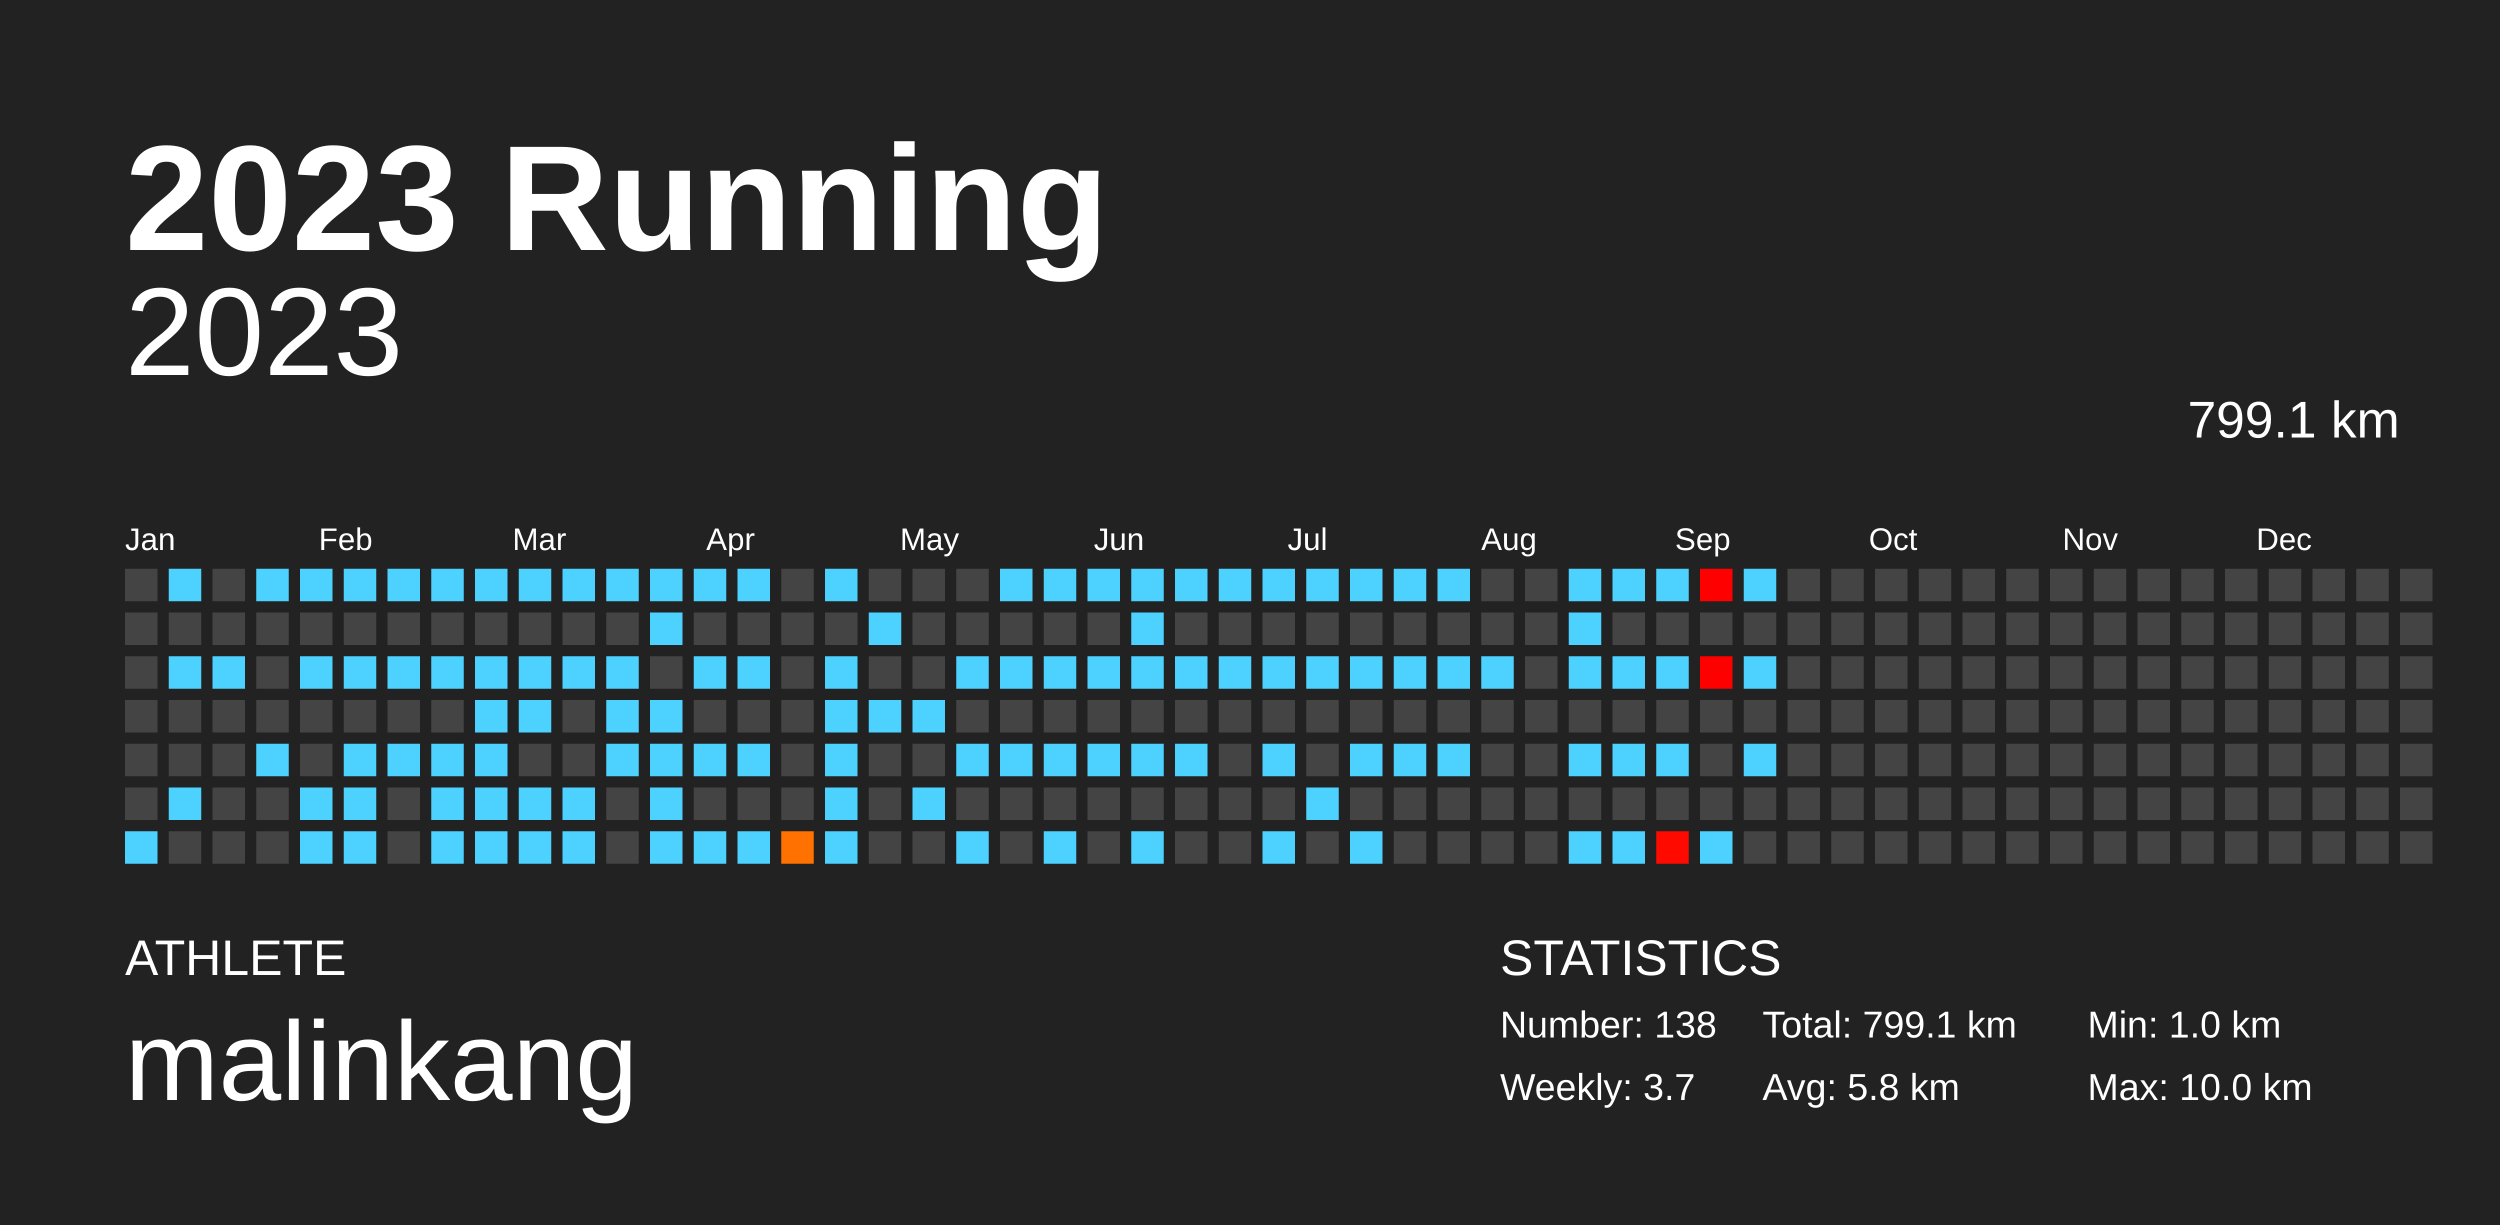
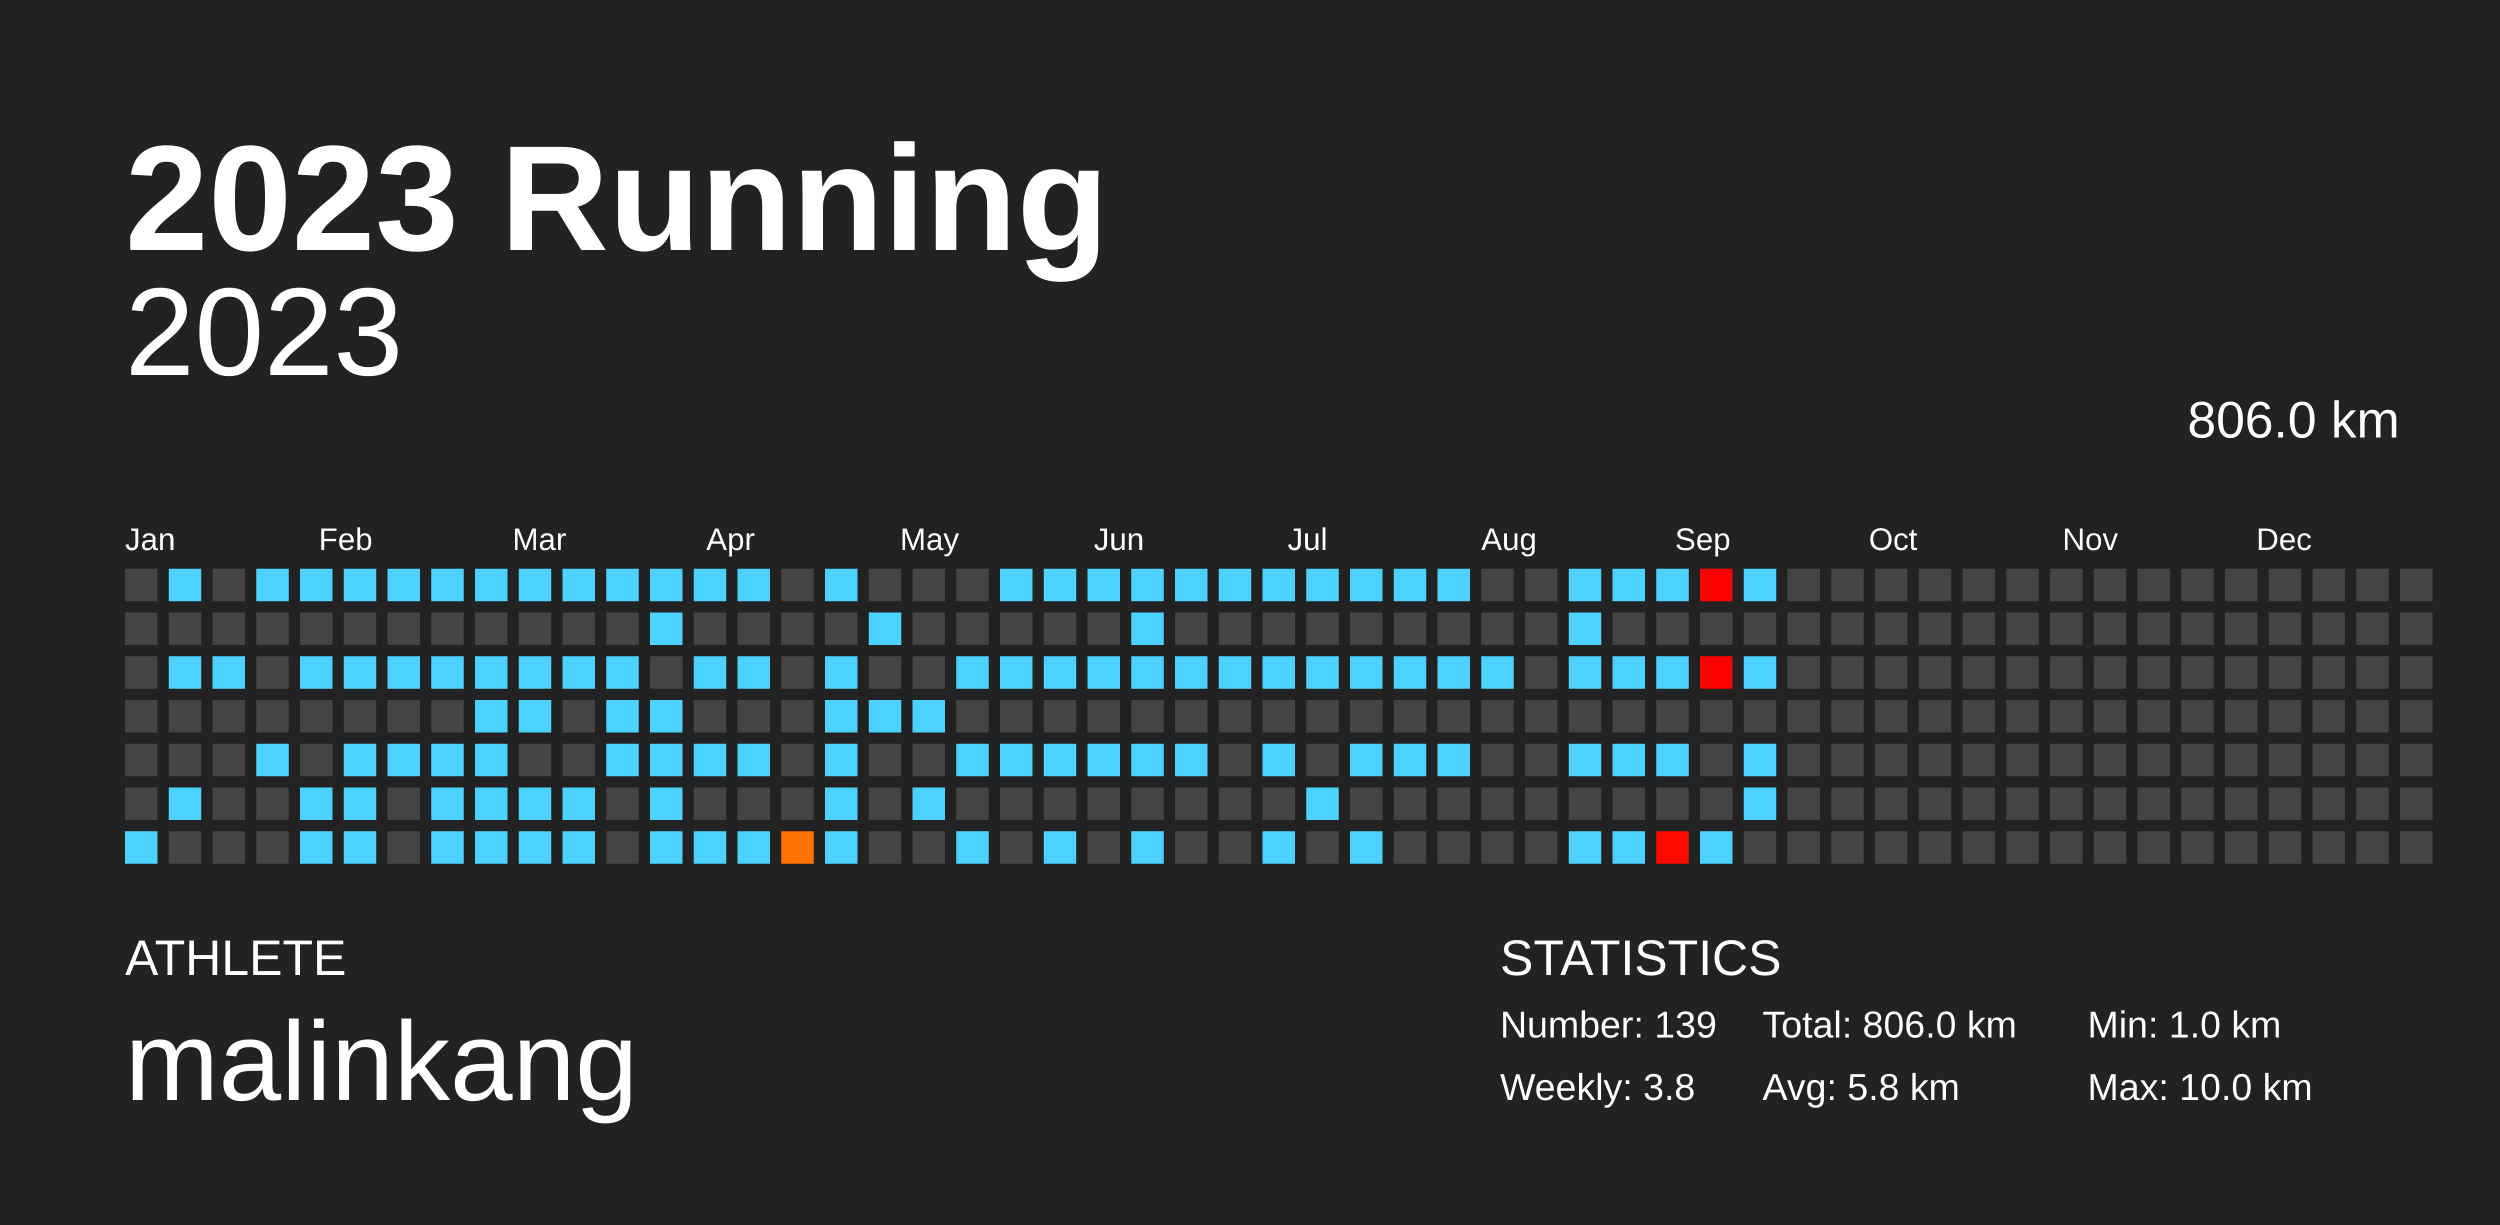
<svg xmlns="http://www.w3.org/2000/svg" baseProfile="full" height="98mm" version="1.1" viewBox="0,0,200,98" width="200mm">
  <defs />
  <rect fill="#222222" height="98" width="200" x="0" y="0" />
  <text fill="#FFFFFF" style="font-size:12px; font-family:Arial; font-weight:bold;" x="10" y="20">2023 Running</text>
  <text fill="#FFFFFF" style="font-size:4px; font-family:Arial" x="10" y="78">ATHLETE</text>
  <text fill="#FFFFFF" style="font-size:9px; font-family:Arial" x="10" y="88">malinkang</text>
  <text fill="#FFFFFF" style="font-size:4px; font-family:Arial" x="120" y="78">STATISTICS</text>
-   <text fill="#FFFFFF" style="font-size:3px; font-family:Arial" x="120" y="83">Number: 138</text>
-   <text fill="#FFFFFF" style="font-size:3px; font-family:Arial" x="120" y="88">Weekly: 3.7</text>
-   <text fill="#FFFFFF" style="font-size:3px; font-family:Arial" x="141" y="83">Total: 799.1 km</text>
+   <text fill="#FFFFFF" style="font-size:3px; font-family:Arial" x="120" y="83">Number: 139</text>
+   <text fill="#FFFFFF" style="font-size:3px; font-family:Arial" x="120" y="88">Weekly: 3.8</text>
+   <text fill="#FFFFFF" style="font-size:3px; font-family:Arial" x="141" y="83">Total: 806.0 km</text>
  <text fill="#FFFFFF" style="font-size:3px; font-family:Arial" x="141" y="88">Avg: 5.8 km</text>
  <text fill="#FFFFFF" style="font-size:3px; font-family:Arial" x="167" y="83">Min: 1.0 km</text>
  <text fill="#FFFFFF" style="font-size:3px; font-family:Arial" x="167" y="88">Max: 10.0 km</text>
  <text alignment-baseline="hanging" fill="#FFFFFF" style="font-size:10.0px; font-family:Arial;" x="10" y="30">2023</text>
-   <text alignment-baseline="hanging" fill="#FFFFFF" style="font-size:4.125px; font-family:Arial;" x="175" y="35">799.1 km</text>
+   <text alignment-baseline="hanging" fill="#FFFFFF" style="font-size:4.125px; font-family:Arial;" x="175" y="35">806.0 km</text>
  <text fill="#FFFFFF" style="font-size:2.5px; font-family:Arial" x="10.0" y="44">Jan</text>
  <text fill="#FFFFFF" style="font-size:2.5px; font-family:Arial" x="25.5" y="44">Feb</text>
  <text fill="#FFFFFF" style="font-size:2.5px; font-family:Arial" x="41.0" y="44">Mar</text>
  <text fill="#FFFFFF" style="font-size:2.5px; font-family:Arial" x="56.5" y="44">Apr</text>
  <text fill="#FFFFFF" style="font-size:2.5px; font-family:Arial" x="72.0" y="44">May</text>
  <text fill="#FFFFFF" style="font-size:2.5px; font-family:Arial" x="87.5" y="44">Jun</text>
  <text fill="#FFFFFF" style="font-size:2.5px; font-family:Arial" x="103.0" y="44">Jul</text>
  <text fill="#FFFFFF" style="font-size:2.5px; font-family:Arial" x="118.5" y="44">Aug</text>
  <text fill="#FFFFFF" style="font-size:2.5px; font-family:Arial" x="134.0" y="44">Sep</text>
  <text fill="#FFFFFF" style="font-size:2.5px; font-family:Arial" x="149.5" y="44">Oct</text>
  <text fill="#FFFFFF" style="font-size:2.5px; font-family:Arial" x="165.0" y="44">Nov</text>
  <text fill="#FFFFFF" style="font-size:2.5px; font-family:Arial" x="180.5" y="44">Dec</text>
  <rect fill="#444444" height="2.6" width="2.6" x="10.0" y="45.5" />
  <rect fill="#444444" height="2.6" width="2.6" x="10.0" y="49.0" />
  <rect fill="#444444" height="2.6" width="2.6" x="10.0" y="52.5" />
  <rect fill="#444444" height="2.6" width="2.6" x="10.0" y="56.0" />
  <rect fill="#444444" height="2.6" width="2.6" x="10.0" y="59.5" />
  <rect fill="#444444" height="2.6" width="2.6" x="10.0" y="63.0" />
  <rect fill="#4dd2ff" height="2.6" width="2.6" x="10.0" y="66.5" />
  <rect fill="#4dd2ff" height="2.6" width="2.6" x="13.5" y="45.5" />
  <rect fill="#444444" height="2.6" width="2.6" x="13.5" y="49.0" />
  <rect fill="#4dd2ff" height="2.6" width="2.6" x="13.5" y="52.5" />
  <rect fill="#444444" height="2.6" width="2.6" x="13.5" y="56.0" />
  <rect fill="#444444" height="2.6" width="2.6" x="13.5" y="59.5" />
  <rect fill="#4dd2ff" height="2.6" width="2.6" x="13.5" y="63.0" />
  <rect fill="#444444" height="2.6" width="2.6" x="13.5" y="66.5" />
  <rect fill="#444444" height="2.6" width="2.6" x="17.0" y="45.5" />
  <rect fill="#444444" height="2.6" width="2.6" x="17.0" y="49.0" />
  <rect fill="#4dd2ff" height="2.6" width="2.6" x="17.0" y="52.5" />
  <rect fill="#444444" height="2.6" width="2.6" x="17.0" y="56.0" />
  <rect fill="#444444" height="2.6" width="2.6" x="17.0" y="59.5" />
  <rect fill="#444444" height="2.6" width="2.6" x="17.0" y="63.0" />
  <rect fill="#444444" height="2.6" width="2.6" x="17.0" y="66.5" />
  <rect fill="#4dd2ff" height="2.6" width="2.6" x="20.5" y="45.5" />
  <rect fill="#444444" height="2.6" width="2.6" x="20.5" y="49.0" />
  <rect fill="#444444" height="2.6" width="2.6" x="20.5" y="52.5" />
  <rect fill="#444444" height="2.6" width="2.6" x="20.5" y="56.0" />
  <rect fill="#4dd2ff" height="2.6" width="2.6" x="20.5" y="59.5" />
  <rect fill="#444444" height="2.6" width="2.6" x="20.5" y="63.0" />
  <rect fill="#444444" height="2.6" width="2.6" x="20.5" y="66.5" />
  <rect fill="#4dd2ff" height="2.6" width="2.6" x="24.0" y="45.5" />
  <rect fill="#444444" height="2.6" width="2.6" x="24.0" y="49.0" />
  <rect fill="#4dd2ff" height="2.6" width="2.6" x="24.0" y="52.5" />
  <rect fill="#444444" height="2.6" width="2.6" x="24.0" y="56.0" />
  <rect fill="#444444" height="2.6" width="2.6" x="24.0" y="59.5" />
  <rect fill="#4dd2ff" height="2.6" width="2.6" x="24.0" y="63.0" />
  <rect fill="#4dd2ff" height="2.6" width="2.6" x="24.0" y="66.5" />
  <rect fill="#4dd2ff" height="2.6" width="2.6" x="27.5" y="45.5" />
  <rect fill="#444444" height="2.6" width="2.6" x="27.5" y="49.0" />
  <rect fill="#4dd2ff" height="2.6" width="2.6" x="27.5" y="52.5" />
  <rect fill="#444444" height="2.6" width="2.6" x="27.5" y="56.0" />
  <rect fill="#4dd2ff" height="2.6" width="2.6" x="27.5" y="59.5" />
  <rect fill="#4dd2ff" height="2.6" width="2.6" x="27.5" y="63.0" />
  <rect fill="#4dd2ff" height="2.6" width="2.6" x="27.5" y="66.5" />
  <rect fill="#4dd2ff" height="2.6" width="2.6" x="31.0" y="45.5" />
  <rect fill="#444444" height="2.6" width="2.6" x="31.0" y="49.0" />
  <rect fill="#4dd2ff" height="2.6" width="2.6" x="31.0" y="52.5" />
  <rect fill="#444444" height="2.6" width="2.6" x="31.0" y="56.0" />
  <rect fill="#4dd2ff" height="2.6" width="2.6" x="31.0" y="59.5" />
  <rect fill="#444444" height="2.6" width="2.6" x="31.0" y="63.0" />
  <rect fill="#444444" height="2.6" width="2.6" x="31.0" y="66.5" />
  <rect fill="#4dd2ff" height="2.6" width="2.6" x="34.5" y="45.5" />
  <rect fill="#444444" height="2.6" width="2.6" x="34.5" y="49.0" />
  <rect fill="#4dd2ff" height="2.6" width="2.6" x="34.5" y="52.5" />
  <rect fill="#444444" height="2.6" width="2.6" x="34.5" y="56.0" />
  <rect fill="#4dd2ff" height="2.6" width="2.6" x="34.5" y="59.5" />
  <rect fill="#4dd2ff" height="2.6" width="2.6" x="34.5" y="63.0" />
  <rect fill="#4dd2ff" height="2.6" width="2.6" x="34.5" y="66.5" />
  <rect fill="#4dd2ff" height="2.6" width="2.6" x="38.0" y="45.5" />
  <rect fill="#444444" height="2.6" width="2.6" x="38.0" y="49.0" />
  <rect fill="#4dd2ff" height="2.6" width="2.6" x="38.0" y="52.5" />
  <rect fill="#4dd2ff" height="2.6" width="2.6" x="38.0" y="56.0" />
  <rect fill="#4dd2ff" height="2.6" width="2.6" x="38.0" y="59.5" />
  <rect fill="#4dd2ff" height="2.6" width="2.6" x="38.0" y="63.0" />
  <rect fill="#4dd2ff" height="2.6" width="2.6" x="38.0" y="66.5" />
  <rect fill="#4dd2ff" height="2.6" width="2.6" x="41.5" y="45.5" />
  <rect fill="#444444" height="2.6" width="2.6" x="41.5" y="49.0" />
  <rect fill="#4dd2ff" height="2.6" width="2.6" x="41.5" y="52.5" />
  <rect fill="#4dd2ff" height="2.6" width="2.6" x="41.5" y="56.0" />
  <rect fill="#444444" height="2.6" width="2.6" x="41.5" y="59.5" />
  <rect fill="#4dd2ff" height="2.6" width="2.6" x="41.5" y="63.0" />
  <rect fill="#4dd2ff" height="2.6" width="2.6" x="41.5" y="66.5" />
  <rect fill="#4dd2ff" height="2.6" width="2.6" x="45.0" y="45.5" />
  <rect fill="#444444" height="2.6" width="2.6" x="45.0" y="49.0" />
  <rect fill="#4dd2ff" height="2.6" width="2.6" x="45.0" y="52.5" />
  <rect fill="#444444" height="2.6" width="2.6" x="45.0" y="56.0" />
  <rect fill="#444444" height="2.6" width="2.6" x="45.0" y="59.5" />
  <rect fill="#4dd2ff" height="2.6" width="2.6" x="45.0" y="63.0" />
  <rect fill="#4dd2ff" height="2.6" width="2.6" x="45.0" y="66.5" />
  <rect fill="#4dd2ff" height="2.6" width="2.6" x="48.5" y="45.5" />
  <rect fill="#444444" height="2.6" width="2.6" x="48.5" y="49.0" />
  <rect fill="#4dd2ff" height="2.6" width="2.6" x="48.5" y="52.5" />
  <rect fill="#4dd2ff" height="2.6" width="2.6" x="48.5" y="56.0" />
  <rect fill="#4dd2ff" height="2.6" width="2.6" x="48.5" y="59.5" />
  <rect fill="#444444" height="2.6" width="2.6" x="48.5" y="63.0" />
  <rect fill="#444444" height="2.6" width="2.6" x="48.5" y="66.5" />
  <rect fill="#4dd2ff" height="2.6" width="2.6" x="52.0" y="45.5" />
  <rect fill="#4dd2ff" height="2.6" width="2.6" x="52.0" y="49.0" />
  <rect fill="#444444" height="2.6" width="2.6" x="52.0" y="52.5" />
  <rect fill="#4dd2ff" height="2.6" width="2.6" x="52.0" y="56.0" />
  <rect fill="#4dd2ff" height="2.6" width="2.6" x="52.0" y="59.5" />
  <rect fill="#4dd2ff" height="2.6" width="2.6" x="52.0" y="63.0" />
  <rect fill="#4dd2ff" height="2.6" width="2.6" x="52.0" y="66.5" />
  <rect fill="#4dd2ff" height="2.6" width="2.6" x="55.5" y="45.5" />
  <rect fill="#444444" height="2.6" width="2.6" x="55.5" y="49.0" />
  <rect fill="#4dd2ff" height="2.6" width="2.6" x="55.5" y="52.5" />
  <rect fill="#444444" height="2.6" width="2.6" x="55.5" y="56.0" />
  <rect fill="#4dd2ff" height="2.6" width="2.6" x="55.5" y="59.5" />
  <rect fill="#444444" height="2.6" width="2.6" x="55.5" y="63.0" />
  <rect fill="#4dd2ff" height="2.6" width="2.6" x="55.5" y="66.5" />
  <rect fill="#4dd2ff" height="2.6" width="2.6" x="59.0" y="45.5" />
  <rect fill="#444444" height="2.6" width="2.6" x="59.0" y="49.0" />
  <rect fill="#4dd2ff" height="2.6" width="2.6" x="59.0" y="52.5" />
  <rect fill="#444444" height="2.6" width="2.6" x="59.0" y="56.0" />
  <rect fill="#4dd2ff" height="2.6" width="2.6" x="59.0" y="59.5" />
  <rect fill="#444444" height="2.6" width="2.6" x="59.0" y="63.0" />
  <rect fill="#4dd2ff" height="2.6" width="2.6" x="59.0" y="66.5" />
  <rect fill="#444444" height="2.6" width="2.6" x="62.5" y="45.5" />
  <rect fill="#444444" height="2.6" width="2.6" x="62.5" y="49.0" />
  <rect fill="#444444" height="2.6" width="2.6" x="62.5" y="52.5" />
  <rect fill="#444444" height="2.6" width="2.6" x="62.5" y="56.0" />
  <rect fill="#444444" height="2.6" width="2.6" x="62.5" y="59.5" />
  <rect fill="#444444" height="2.6" width="2.6" x="62.5" y="63.0" />
  <rect fill="#ff7100" height="2.6" width="2.6" x="62.5" y="66.5" />
  <rect fill="#4dd2ff" height="2.6" width="2.6" x="66.0" y="45.5" />
  <rect fill="#444444" height="2.6" width="2.6" x="66.0" y="49.0" />
  <rect fill="#4dd2ff" height="2.6" width="2.6" x="66.0" y="52.5" />
  <rect fill="#4dd2ff" height="2.6" width="2.6" x="66.0" y="56.0" />
  <rect fill="#4dd2ff" height="2.6" width="2.6" x="66.0" y="59.5" />
  <rect fill="#4dd2ff" height="2.6" width="2.6" x="66.0" y="63.0" />
  <rect fill="#4dd2ff" height="2.6" width="2.6" x="66.0" y="66.5" />
  <rect fill="#444444" height="2.6" width="2.6" x="69.5" y="45.5" />
  <rect fill="#4dd2ff" height="2.6" width="2.6" x="69.5" y="49.0" />
  <rect fill="#444444" height="2.6" width="2.6" x="69.5" y="52.5" />
  <rect fill="#4dd2ff" height="2.6" width="2.6" x="69.5" y="56.0" />
  <rect fill="#444444" height="2.6" width="2.6" x="69.5" y="59.5" />
  <rect fill="#444444" height="2.6" width="2.6" x="69.5" y="63.0" />
  <rect fill="#444444" height="2.6" width="2.6" x="69.5" y="66.5" />
  <rect fill="#444444" height="2.6" width="2.6" x="73.0" y="45.5" />
  <rect fill="#444444" height="2.6" width="2.6" x="73.0" y="49.0" />
  <rect fill="#444444" height="2.6" width="2.6" x="73.0" y="52.5" />
  <rect fill="#4dd2ff" height="2.6" width="2.6" x="73.0" y="56.0" />
  <rect fill="#444444" height="2.6" width="2.6" x="73.0" y="59.5" />
  <rect fill="#4dd2ff" height="2.6" width="2.6" x="73.0" y="63.0" />
  <rect fill="#444444" height="2.6" width="2.6" x="73.0" y="66.5" />
  <rect fill="#444444" height="2.6" width="2.6" x="76.5" y="45.5" />
  <rect fill="#444444" height="2.6" width="2.6" x="76.5" y="49.0" />
  <rect fill="#4dd2ff" height="2.6" width="2.6" x="76.5" y="52.5" />
  <rect fill="#444444" height="2.6" width="2.6" x="76.5" y="56.0" />
  <rect fill="#4dd2ff" height="2.6" width="2.6" x="76.5" y="59.5" />
  <rect fill="#444444" height="2.6" width="2.6" x="76.5" y="63.0" />
  <rect fill="#4dd2ff" height="2.6" width="2.6" x="76.5" y="66.5" />
  <rect fill="#4dd2ff" height="2.6" width="2.6" x="80.0" y="45.5" />
  <rect fill="#444444" height="2.6" width="2.6" x="80.0" y="49.0" />
  <rect fill="#4dd2ff" height="2.6" width="2.6" x="80.0" y="52.5" />
  <rect fill="#444444" height="2.6" width="2.6" x="80.0" y="56.0" />
  <rect fill="#4dd2ff" height="2.6" width="2.6" x="80.0" y="59.5" />
  <rect fill="#444444" height="2.6" width="2.6" x="80.0" y="63.0" />
  <rect fill="#444444" height="2.6" width="2.6" x="80.0" y="66.5" />
  <rect fill="#4dd2ff" height="2.6" width="2.6" x="83.5" y="45.5" />
  <rect fill="#444444" height="2.6" width="2.6" x="83.5" y="49.0" />
  <rect fill="#4dd2ff" height="2.6" width="2.6" x="83.5" y="52.5" />
  <rect fill="#444444" height="2.6" width="2.6" x="83.5" y="56.0" />
  <rect fill="#4dd2ff" height="2.6" width="2.6" x="83.5" y="59.5" />
  <rect fill="#444444" height="2.6" width="2.6" x="83.5" y="63.0" />
  <rect fill="#4dd2ff" height="2.6" width="2.6" x="83.5" y="66.5" />
  <rect fill="#4dd2ff" height="2.6" width="2.6" x="87.0" y="45.5" />
  <rect fill="#444444" height="2.6" width="2.6" x="87.0" y="49.0" />
  <rect fill="#4dd2ff" height="2.6" width="2.6" x="87.0" y="52.5" />
  <rect fill="#444444" height="2.6" width="2.6" x="87.0" y="56.0" />
  <rect fill="#4dd2ff" height="2.6" width="2.6" x="87.0" y="59.5" />
  <rect fill="#444444" height="2.6" width="2.6" x="87.0" y="63.0" />
  <rect fill="#444444" height="2.6" width="2.6" x="87.0" y="66.5" />
  <rect fill="#4dd2ff" height="2.6" width="2.6" x="90.5" y="45.5" />
  <rect fill="#4dd2ff" height="2.6" width="2.6" x="90.5" y="49.0" />
  <rect fill="#4dd2ff" height="2.6" width="2.6" x="90.5" y="52.5" />
  <rect fill="#444444" height="2.6" width="2.6" x="90.5" y="56.0" />
  <rect fill="#4dd2ff" height="2.6" width="2.6" x="90.5" y="59.5" />
  <rect fill="#444444" height="2.6" width="2.6" x="90.5" y="63.0" />
  <rect fill="#4dd2ff" height="2.6" width="2.6" x="90.5" y="66.5" />
  <rect fill="#4dd2ff" height="2.6" width="2.6" x="94.0" y="45.5" />
  <rect fill="#444444" height="2.6" width="2.6" x="94.0" y="49.0" />
  <rect fill="#4dd2ff" height="2.6" width="2.6" x="94.0" y="52.5" />
  <rect fill="#444444" height="2.6" width="2.6" x="94.0" y="56.0" />
  <rect fill="#4dd2ff" height="2.6" width="2.6" x="94.0" y="59.5" />
  <rect fill="#444444" height="2.6" width="2.6" x="94.0" y="63.0" />
  <rect fill="#444444" height="2.6" width="2.6" x="94.0" y="66.5" />
  <rect fill="#4dd2ff" height="2.6" width="2.6" x="97.5" y="45.5" />
  <rect fill="#444444" height="2.6" width="2.6" x="97.5" y="49.0" />
  <rect fill="#4dd2ff" height="2.6" width="2.6" x="97.5" y="52.5" />
  <rect fill="#444444" height="2.6" width="2.6" x="97.5" y="56.0" />
  <rect fill="#444444" height="2.6" width="2.6" x="97.5" y="59.5" />
  <rect fill="#444444" height="2.6" width="2.6" x="97.5" y="63.0" />
  <rect fill="#444444" height="2.6" width="2.6" x="97.5" y="66.5" />
  <rect fill="#4dd2ff" height="2.6" width="2.6" x="101.0" y="45.5" />
  <rect fill="#444444" height="2.6" width="2.6" x="101.0" y="49.0" />
  <rect fill="#4dd2ff" height="2.6" width="2.6" x="101.0" y="52.5" />
  <rect fill="#444444" height="2.6" width="2.6" x="101.0" y="56.0" />
  <rect fill="#4dd2ff" height="2.6" width="2.6" x="101.0" y="59.5" />
  <rect fill="#444444" height="2.6" width="2.6" x="101.0" y="63.0" />
  <rect fill="#4dd2ff" height="2.6" width="2.6" x="101.0" y="66.5" />
  <rect fill="#4dd2ff" height="2.6" width="2.6" x="104.5" y="45.5" />
  <rect fill="#444444" height="2.6" width="2.6" x="104.5" y="49.0" />
  <rect fill="#4dd2ff" height="2.6" width="2.6" x="104.5" y="52.5" />
  <rect fill="#444444" height="2.6" width="2.6" x="104.5" y="56.0" />
  <rect fill="#444444" height="2.6" width="2.6" x="104.5" y="59.5" />
  <rect fill="#4dd2ff" height="2.6" width="2.6" x="104.5" y="63.0" />
  <rect fill="#444444" height="2.6" width="2.6" x="104.5" y="66.5" />
  <rect fill="#4dd2ff" height="2.6" width="2.6" x="108.0" y="45.5" />
  <rect fill="#444444" height="2.6" width="2.6" x="108.0" y="49.0" />
  <rect fill="#4dd2ff" height="2.6" width="2.6" x="108.0" y="52.5" />
  <rect fill="#444444" height="2.6" width="2.6" x="108.0" y="56.0" />
  <rect fill="#4dd2ff" height="2.6" width="2.6" x="108.0" y="59.5" />
  <rect fill="#444444" height="2.6" width="2.6" x="108.0" y="63.0" />
  <rect fill="#4dd2ff" height="2.6" width="2.6" x="108.0" y="66.5" />
  <rect fill="#4dd2ff" height="2.6" width="2.6" x="111.5" y="45.5" />
  <rect fill="#444444" height="2.6" width="2.6" x="111.5" y="49.0" />
  <rect fill="#4dd2ff" height="2.6" width="2.6" x="111.5" y="52.5" />
  <rect fill="#444444" height="2.6" width="2.6" x="111.5" y="56.0" />
  <rect fill="#4dd2ff" height="2.6" width="2.6" x="111.5" y="59.5" />
  <rect fill="#444444" height="2.6" width="2.6" x="111.5" y="63.0" />
  <rect fill="#444444" height="2.6" width="2.6" x="111.5" y="66.5" />
  <rect fill="#4dd2ff" height="2.6" width="2.6" x="115.0" y="45.5" />
  <rect fill="#444444" height="2.6" width="2.6" x="115.0" y="49.0" />
  <rect fill="#4dd2ff" height="2.6" width="2.6" x="115.0" y="52.5" />
  <rect fill="#444444" height="2.6" width="2.6" x="115.0" y="56.0" />
  <rect fill="#4dd2ff" height="2.6" width="2.6" x="115.0" y="59.5" />
  <rect fill="#444444" height="2.6" width="2.6" x="115.0" y="63.0" />
  <rect fill="#444444" height="2.6" width="2.6" x="115.0" y="66.5" />
  <rect fill="#444444" height="2.6" width="2.6" x="118.5" y="45.5" />
  <rect fill="#444444" height="2.6" width="2.6" x="118.5" y="49.0" />
  <rect fill="#4dd2ff" height="2.6" width="2.6" x="118.5" y="52.5" />
  <rect fill="#444444" height="2.6" width="2.6" x="118.5" y="56.0" />
  <rect fill="#444444" height="2.6" width="2.6" x="118.5" y="59.5" />
  <rect fill="#444444" height="2.6" width="2.6" x="118.5" y="63.0" />
  <rect fill="#444444" height="2.6" width="2.6" x="118.5" y="66.5" />
  <rect fill="#444444" height="2.6" width="2.6" x="122.0" y="45.5" />
  <rect fill="#444444" height="2.6" width="2.6" x="122.0" y="49.0" />
  <rect fill="#444444" height="2.6" width="2.6" x="122.0" y="52.5" />
  <rect fill="#444444" height="2.6" width="2.6" x="122.0" y="56.0" />
  <rect fill="#444444" height="2.6" width="2.6" x="122.0" y="59.5" />
  <rect fill="#444444" height="2.6" width="2.6" x="122.0" y="63.0" />
  <rect fill="#444444" height="2.6" width="2.6" x="122.0" y="66.5" />
  <rect fill="#4dd2ff" height="2.6" width="2.6" x="125.5" y="45.5" />
  <rect fill="#4dd2ff" height="2.6" width="2.6" x="125.5" y="49.0" />
  <rect fill="#4dd2ff" height="2.6" width="2.6" x="125.5" y="52.5" />
  <rect fill="#444444" height="2.6" width="2.6" x="125.5" y="56.0" />
  <rect fill="#4dd2ff" height="2.6" width="2.6" x="125.5" y="59.5" />
  <rect fill="#444444" height="2.6" width="2.6" x="125.5" y="63.0" />
  <rect fill="#4dd2ff" height="2.6" width="2.6" x="125.5" y="66.5" />
  <rect fill="#4dd2ff" height="2.6" width="2.6" x="129.0" y="45.5" />
  <rect fill="#444444" height="2.6" width="2.6" x="129.0" y="49.0" />
  <rect fill="#4dd2ff" height="2.6" width="2.6" x="129.0" y="52.5" />
  <rect fill="#444444" height="2.6" width="2.6" x="129.0" y="56.0" />
  <rect fill="#4dd2ff" height="2.6" width="2.6" x="129.0" y="59.5" />
  <rect fill="#444444" height="2.6" width="2.6" x="129.0" y="63.0" />
  <rect fill="#4dd2ff" height="2.6" width="2.6" x="129.0" y="66.5" />
  <rect fill="#4dd2ff" height="2.6" width="2.6" x="132.5" y="45.5" />
  <rect fill="#444444" height="2.6" width="2.6" x="132.5" y="49.0" />
  <rect fill="#4dd2ff" height="2.6" width="2.6" x="132.5" y="52.5" />
  <rect fill="#444444" height="2.6" width="2.6" x="132.5" y="56.0" />
  <rect fill="#4dd2ff" height="2.6" width="2.6" x="132.5" y="59.5" />
  <rect fill="#444444" height="2.6" width="2.6" x="132.5" y="63.0" />
  <rect fill="#ff0a00" height="2.6" width="2.6" x="132.5" y="66.5" />
  <rect fill="#ff0000" height="2.6" width="2.6" x="136.0" y="45.5" />
  <rect fill="#444444" height="2.6" width="2.6" x="136.0" y="49.0" />
  <rect fill="#ff0000" height="2.6" width="2.6" x="136.0" y="52.5" />
  <rect fill="#444444" height="2.6" width="2.6" x="136.0" y="56.0" />
  <rect fill="#444444" height="2.6" width="2.6" x="136.0" y="59.5" />
  <rect fill="#444444" height="2.6" width="2.6" x="136.0" y="63.0" />
  <rect fill="#4dd2ff" height="2.6" width="2.6" x="136.0" y="66.5" />
  <rect fill="#4dd2ff" height="2.6" width="2.6" x="139.5" y="45.5" />
  <rect fill="#444444" height="2.6" width="2.6" x="139.5" y="49.0" />
  <rect fill="#4dd2ff" height="2.6" width="2.6" x="139.5" y="52.5" />
  <rect fill="#444444" height="2.6" width="2.6" x="139.5" y="56.0" />
  <rect fill="#4dd2ff" height="2.6" width="2.6" x="139.5" y="59.5" />
-   <rect fill="#444444" height="2.6" width="2.6" x="139.5" y="63.0" />
+   <rect fill="#4dd2ff" height="2.6" width="2.6" x="139.5" y="63.0" />
  <rect fill="#444444" height="2.6" width="2.6" x="139.5" y="66.5" />
  <rect fill="#444444" height="2.6" width="2.6" x="143.0" y="45.5" />
  <rect fill="#444444" height="2.6" width="2.6" x="143.0" y="49.0" />
  <rect fill="#444444" height="2.6" width="2.6" x="143.0" y="52.5" />
  <rect fill="#444444" height="2.6" width="2.6" x="143.0" y="56.0" />
  <rect fill="#444444" height="2.6" width="2.6" x="143.0" y="59.5" />
  <rect fill="#444444" height="2.6" width="2.6" x="143.0" y="63.0" />
  <rect fill="#444444" height="2.6" width="2.6" x="143.0" y="66.5" />
  <rect fill="#444444" height="2.6" width="2.6" x="146.5" y="45.5" />
  <rect fill="#444444" height="2.6" width="2.6" x="146.5" y="49.0" />
  <rect fill="#444444" height="2.6" width="2.6" x="146.5" y="52.5" />
  <rect fill="#444444" height="2.6" width="2.6" x="146.5" y="56.0" />
  <rect fill="#444444" height="2.6" width="2.6" x="146.5" y="59.5" />
  <rect fill="#444444" height="2.6" width="2.6" x="146.5" y="63.0" />
  <rect fill="#444444" height="2.6" width="2.6" x="146.5" y="66.5" />
  <rect fill="#444444" height="2.6" width="2.6" x="150.0" y="45.5" />
  <rect fill="#444444" height="2.6" width="2.6" x="150.0" y="49.0" />
  <rect fill="#444444" height="2.6" width="2.6" x="150.0" y="52.5" />
  <rect fill="#444444" height="2.6" width="2.6" x="150.0" y="56.0" />
  <rect fill="#444444" height="2.6" width="2.6" x="150.0" y="59.5" />
  <rect fill="#444444" height="2.6" width="2.6" x="150.0" y="63.0" />
  <rect fill="#444444" height="2.6" width="2.6" x="150.0" y="66.5" />
  <rect fill="#444444" height="2.6" width="2.6" x="153.5" y="45.5" />
  <rect fill="#444444" height="2.6" width="2.6" x="153.5" y="49.0" />
  <rect fill="#444444" height="2.6" width="2.6" x="153.5" y="52.5" />
  <rect fill="#444444" height="2.6" width="2.6" x="153.5" y="56.0" />
  <rect fill="#444444" height="2.6" width="2.6" x="153.5" y="59.5" />
  <rect fill="#444444" height="2.6" width="2.6" x="153.5" y="63.0" />
  <rect fill="#444444" height="2.6" width="2.6" x="153.5" y="66.5" />
  <rect fill="#444444" height="2.6" width="2.6" x="157.0" y="45.5" />
  <rect fill="#444444" height="2.6" width="2.6" x="157.0" y="49.0" />
  <rect fill="#444444" height="2.6" width="2.6" x="157.0" y="52.5" />
  <rect fill="#444444" height="2.6" width="2.6" x="157.0" y="56.0" />
  <rect fill="#444444" height="2.6" width="2.6" x="157.0" y="59.5" />
  <rect fill="#444444" height="2.6" width="2.6" x="157.0" y="63.0" />
  <rect fill="#444444" height="2.6" width="2.6" x="157.0" y="66.5" />
  <rect fill="#444444" height="2.6" width="2.6" x="160.5" y="45.5" />
  <rect fill="#444444" height="2.6" width="2.6" x="160.5" y="49.0" />
  <rect fill="#444444" height="2.6" width="2.6" x="160.5" y="52.5" />
  <rect fill="#444444" height="2.6" width="2.6" x="160.5" y="56.0" />
  <rect fill="#444444" height="2.6" width="2.6" x="160.5" y="59.5" />
  <rect fill="#444444" height="2.6" width="2.6" x="160.5" y="63.0" />
  <rect fill="#444444" height="2.6" width="2.6" x="160.5" y="66.5" />
  <rect fill="#444444" height="2.6" width="2.6" x="164.0" y="45.5" />
  <rect fill="#444444" height="2.6" width="2.6" x="164.0" y="49.0" />
  <rect fill="#444444" height="2.6" width="2.6" x="164.0" y="52.5" />
  <rect fill="#444444" height="2.6" width="2.6" x="164.0" y="56.0" />
  <rect fill="#444444" height="2.6" width="2.6" x="164.0" y="59.5" />
  <rect fill="#444444" height="2.6" width="2.6" x="164.0" y="63.0" />
  <rect fill="#444444" height="2.6" width="2.6" x="164.0" y="66.5" />
  <rect fill="#444444" height="2.6" width="2.6" x="167.5" y="45.5" />
  <rect fill="#444444" height="2.6" width="2.6" x="167.5" y="49.0" />
  <rect fill="#444444" height="2.6" width="2.6" x="167.5" y="52.5" />
  <rect fill="#444444" height="2.6" width="2.6" x="167.5" y="56.0" />
  <rect fill="#444444" height="2.6" width="2.6" x="167.5" y="59.5" />
  <rect fill="#444444" height="2.6" width="2.6" x="167.5" y="63.0" />
  <rect fill="#444444" height="2.6" width="2.6" x="167.5" y="66.5" />
  <rect fill="#444444" height="2.6" width="2.6" x="171.0" y="45.5" />
  <rect fill="#444444" height="2.6" width="2.6" x="171.0" y="49.0" />
  <rect fill="#444444" height="2.6" width="2.6" x="171.0" y="52.5" />
  <rect fill="#444444" height="2.6" width="2.6" x="171.0" y="56.0" />
  <rect fill="#444444" height="2.6" width="2.6" x="171.0" y="59.5" />
  <rect fill="#444444" height="2.6" width="2.6" x="171.0" y="63.0" />
  <rect fill="#444444" height="2.6" width="2.6" x="171.0" y="66.5" />
  <rect fill="#444444" height="2.6" width="2.6" x="174.5" y="45.5" />
  <rect fill="#444444" height="2.6" width="2.6" x="174.5" y="49.0" />
  <rect fill="#444444" height="2.6" width="2.6" x="174.5" y="52.5" />
  <rect fill="#444444" height="2.6" width="2.6" x="174.5" y="56.0" />
  <rect fill="#444444" height="2.6" width="2.6" x="174.5" y="59.5" />
  <rect fill="#444444" height="2.6" width="2.6" x="174.5" y="63.0" />
  <rect fill="#444444" height="2.6" width="2.6" x="174.5" y="66.5" />
  <rect fill="#444444" height="2.6" width="2.6" x="178.0" y="45.5" />
  <rect fill="#444444" height="2.6" width="2.6" x="178.0" y="49.0" />
  <rect fill="#444444" height="2.6" width="2.6" x="178.0" y="52.5" />
  <rect fill="#444444" height="2.6" width="2.6" x="178.0" y="56.0" />
  <rect fill="#444444" height="2.6" width="2.6" x="178.0" y="59.5" />
  <rect fill="#444444" height="2.6" width="2.6" x="178.0" y="63.0" />
  <rect fill="#444444" height="2.6" width="2.6" x="178.0" y="66.5" />
  <rect fill="#444444" height="2.6" width="2.6" x="181.5" y="45.5" />
  <rect fill="#444444" height="2.6" width="2.6" x="181.5" y="49.0" />
  <rect fill="#444444" height="2.6" width="2.6" x="181.5" y="52.5" />
  <rect fill="#444444" height="2.6" width="2.6" x="181.5" y="56.0" />
  <rect fill="#444444" height="2.6" width="2.6" x="181.5" y="59.5" />
  <rect fill="#444444" height="2.6" width="2.6" x="181.5" y="63.0" />
  <rect fill="#444444" height="2.6" width="2.6" x="181.5" y="66.5" />
  <rect fill="#444444" height="2.6" width="2.6" x="185.0" y="45.5" />
  <rect fill="#444444" height="2.6" width="2.6" x="185.0" y="49.0" />
  <rect fill="#444444" height="2.6" width="2.6" x="185.0" y="52.5" />
  <rect fill="#444444" height="2.6" width="2.6" x="185.0" y="56.0" />
  <rect fill="#444444" height="2.6" width="2.6" x="185.0" y="59.5" />
  <rect fill="#444444" height="2.6" width="2.6" x="185.0" y="63.0" />
  <rect fill="#444444" height="2.6" width="2.6" x="185.0" y="66.5" />
  <rect fill="#444444" height="2.6" width="2.6" x="188.5" y="45.5" />
  <rect fill="#444444" height="2.6" width="2.6" x="188.5" y="49.0" />
  <rect fill="#444444" height="2.6" width="2.6" x="188.5" y="52.5" />
  <rect fill="#444444" height="2.6" width="2.6" x="188.5" y="56.0" />
  <rect fill="#444444" height="2.6" width="2.6" x="188.5" y="59.5" />
  <rect fill="#444444" height="2.6" width="2.6" x="188.5" y="63.0" />
  <rect fill="#444444" height="2.6" width="2.6" x="188.5" y="66.5" />
  <rect fill="#444444" height="2.6" width="2.6" x="192.0" y="45.5" />
  <rect fill="#444444" height="2.6" width="2.6" x="192.0" y="49.0" />
  <rect fill="#444444" height="2.6" width="2.6" x="192.0" y="52.5" />
  <rect fill="#444444" height="2.6" width="2.6" x="192.0" y="56.0" />
  <rect fill="#444444" height="2.6" width="2.6" x="192.0" y="59.5" />
  <rect fill="#444444" height="2.6" width="2.6" x="192.0" y="63.0" />
  <rect fill="#444444" height="2.6" width="2.6" x="192.0" y="66.5" />
</svg>
